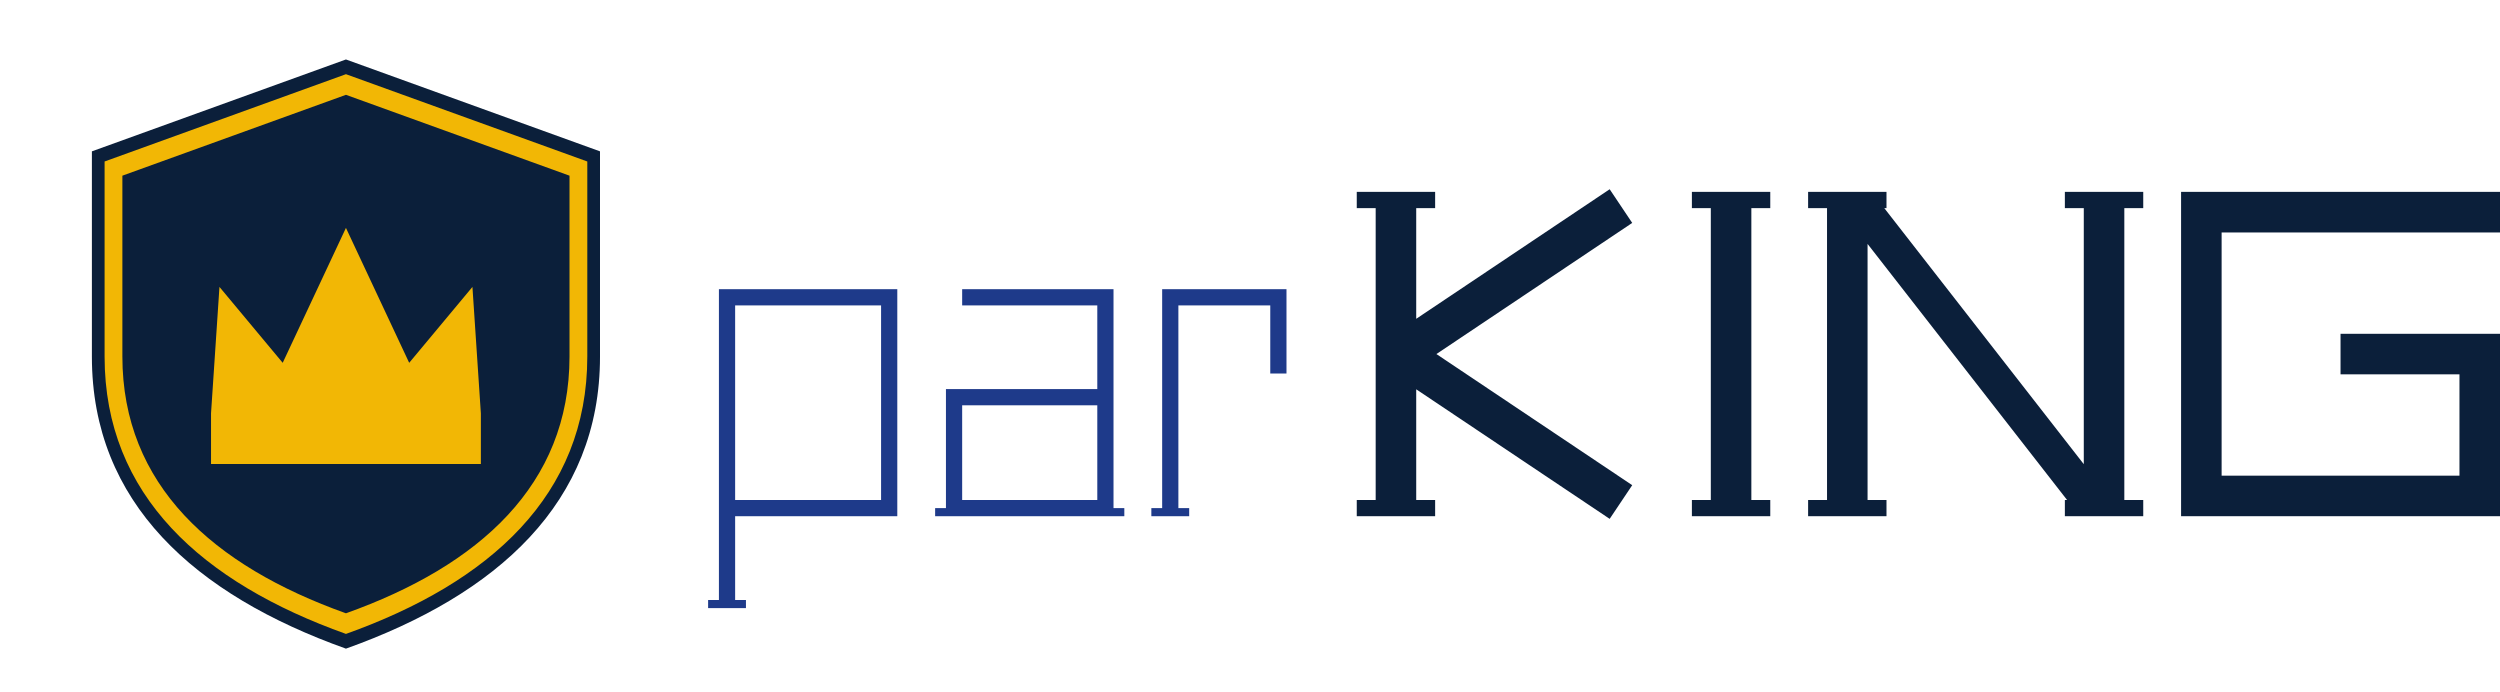
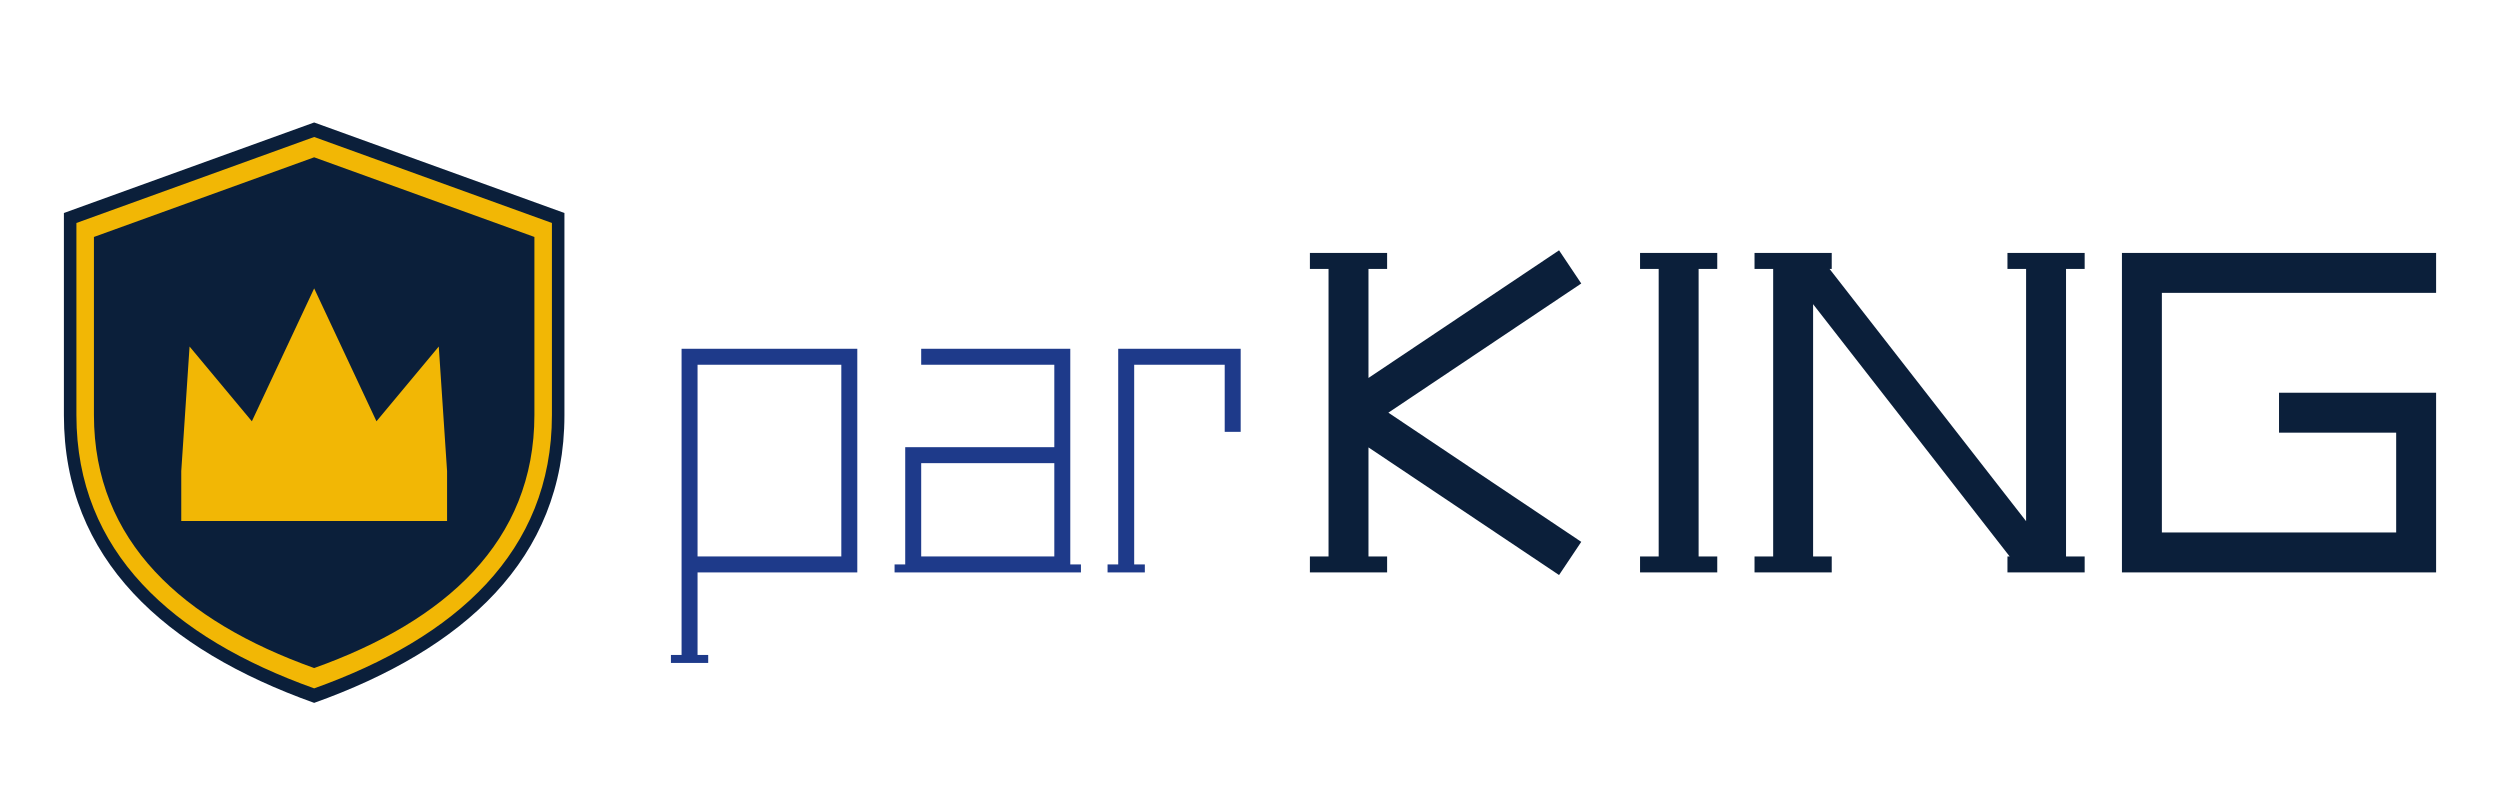
- <svg xmlns="http://www.w3.org/2000/svg" viewBox="0 0 925 256" width="925" height="256" role="img" aria-labelledby="title">
-   <g id="symbol">
-     <path fill="#0B1F3A" d="M128 22L222 56L222 132C222 186 184 220 128 240C72 220 34 186 34 132L34 56Z" />
-     <path fill="#F2B705" fill-rule="evenodd" d="M128 27.45L217.3 59.75L217.3 131.95C217.3 183.25 181.2 215.55 128 234.55C74.8 215.55 38.7 183.25 38.7 131.95L38.7 59.75Z M128 35.08L210.72 65L210.72 131.88C210.72 179.4 177.28 209.32 128 226.92C78.72 209.32 45.28 179.4 45.28 131.88L45.28 65Z" />
-     <path fill="#F2B705" d="M78.08 171.68L78.08 152.96L81.2 106.16L104.6 134.24L128 84.32L151.4 134.24L174.8 106.16L177.92 152.96L177.92 171.68Z" />
-   </g>
-   <g id="wordmark">
-     <path fill="#1E3A8A" d="M266 107L272 107L272 225L266 225Z M262 222L276 222L276 225L262 225Z M266 107L332 107L332 113L266 113Z M266 185L332 185L332 191L266 191Z M326 107L332 107L332 191L326 191Z M356 107L412 107L412 113L356 113Z M406 107L412 107L412 191L406 191Z M402 188L416 188L416 191L402 191Z M350 143.96L406 143.96L406 149.96L350 149.96Z M350 185L406 185L406 191L350 191Z M350 143.96L356 143.96L356 191L350 191Z M346 188L360 188L360 191L346 191Z M430 107L436 107L436 191L430 191Z M426 188L440 188L440 191L426 191Z M430 107L476 107L476 113L430 113Z M470 113L476 113L476 138.2L470 138.2Z" />
-     <path fill="#0B1F3A" d="M509 71L524 71L524 191L509 191Z M502 185L531 185L531 191L502 191Z M502 71L531 71L531 77L502 77Z M513.83 124.77L595.58 70.02L603.92 82.48L522.17 137.23Z M522.17 124.77L603.92 179.52L595.58 191.98L513.83 137.23Z M633 71L648 71L648 191L633 191Z M626 185L655 185L655 191L626 191Z M626 71L655 71L655 77L626 77Z M676 71L691 71L691 191L676 191Z M669 185L698 185L698 191L669 191Z M669 71L698 71L698 77L669 77Z M771 71L786 71L786 191L771 191Z M764 185L793 185L793 191L764 191Z M764 71L793 71L793 77L764 77Z M676 71L692.5 71L786 191L769.5 191Z M807 71L925 71L925 86L807 86Z M807 71L822 71L822 191L807 191Z M807 176L925 176L925 191L807 191Z M910 123.5L925 123.5L925 191L910 191Z M866 123.5L925 123.5L925 138.5L866 138.5Z" />
+ <svg xmlns="http://www.w3.org/2000/svg" viewBox="0 0 939 304" width="939" height="304" role="img" aria-labelledby="title">
+   <g transform="translate(24 24)">
+     <g id="symbol">
+       <path fill="#0B1F3A" d="M94 22L188 56L188 132C188 186 150 220 94 240C38 220 0 186 0 132L0 56Z" />
+       <path fill="#F2B705" fill-rule="evenodd" d="M94 27.45L183.3 59.75L183.3 131.95C183.3 183.25 147.2 215.55 94 234.55C40.8 215.55 4.7 183.25 4.7 131.95L4.7 59.75Z M94 35.08L176.72 65L176.72 131.88C176.72 179.4 143.28 209.32 94 226.92C44.72 209.32 11.28 179.4 11.28 131.88L11.28 65Z" />
+       <path fill="#F2B705" d="M44.08 171.68L44.08 152.96L47.2 106.16L70.6 134.24L94 84.32L117.4 134.24L140.8 106.16L143.92 152.96L143.92 171.68Z" />
+     </g>
+     <g id="wordmark">
+       <path fill="#1E3A8A" d="M232 107L238 107L238 225L232 225Z M228 222L242 222L242 225L228 225Z M232 107L298 107L298 113L232 113Z M232 185L298 185L298 191L232 191Z M292 107L298 107L298 191L292 191Z M322 107L378 107L378 113L322 113Z M372 107L378 107L378 191L372 191Z M368 188L382 188L382 191L368 191Z M316 143.96L372 143.96L372 149.96L316 149.96Z M316 185L372 185L372 191L316 191Z M316 143.96L322 143.96L322 191L316 191Z M312 188L326 188L326 191L312 191Z M396 107L402 107L402 191L396 191Z M392 188L406 188L406 191L392 191Z M396 107L442 107L442 113L396 113Z M436 113L442 113L442 138.2L436 138.2Z" />
+       <path fill="#0B1F3A" d="M475 71L490 71L490 191L475 191Z M468 185L497 185L497 191L468 191Z M468 71L497 71L497 77L468 77Z M479.83 124.77L561.58 70.02L569.92 82.48L488.17 137.23Z M488.17 124.77L569.92 179.52L561.58 191.98L479.83 137.23Z M599 71L614 71L614 191L599 191Z M592 185L621 185L621 191L592 191Z M592 71L621 71L621 77L592 77Z M642 71L657 71L657 191L642 191Z M635 185L664 185L664 191L635 191Z M635 71L664 71L664 77L635 77Z M737 71L752 71L752 191L737 191Z M730 185L759 185L759 191L730 191Z M730 71L759 71L759 77L730 77Z M642 71L658.5 71L752 191L735.5 191Z M773 71L891 71L891 86L773 86Z M773 71L788 71L788 191L773 191Z M773 176L891 176L891 191L773 191Z M876 123.5L891 123.5L891 191L876 191Z M832 123.5L891 123.5L891 138.5L832 138.5Z" />
+     </g>
  </g>
</svg>
